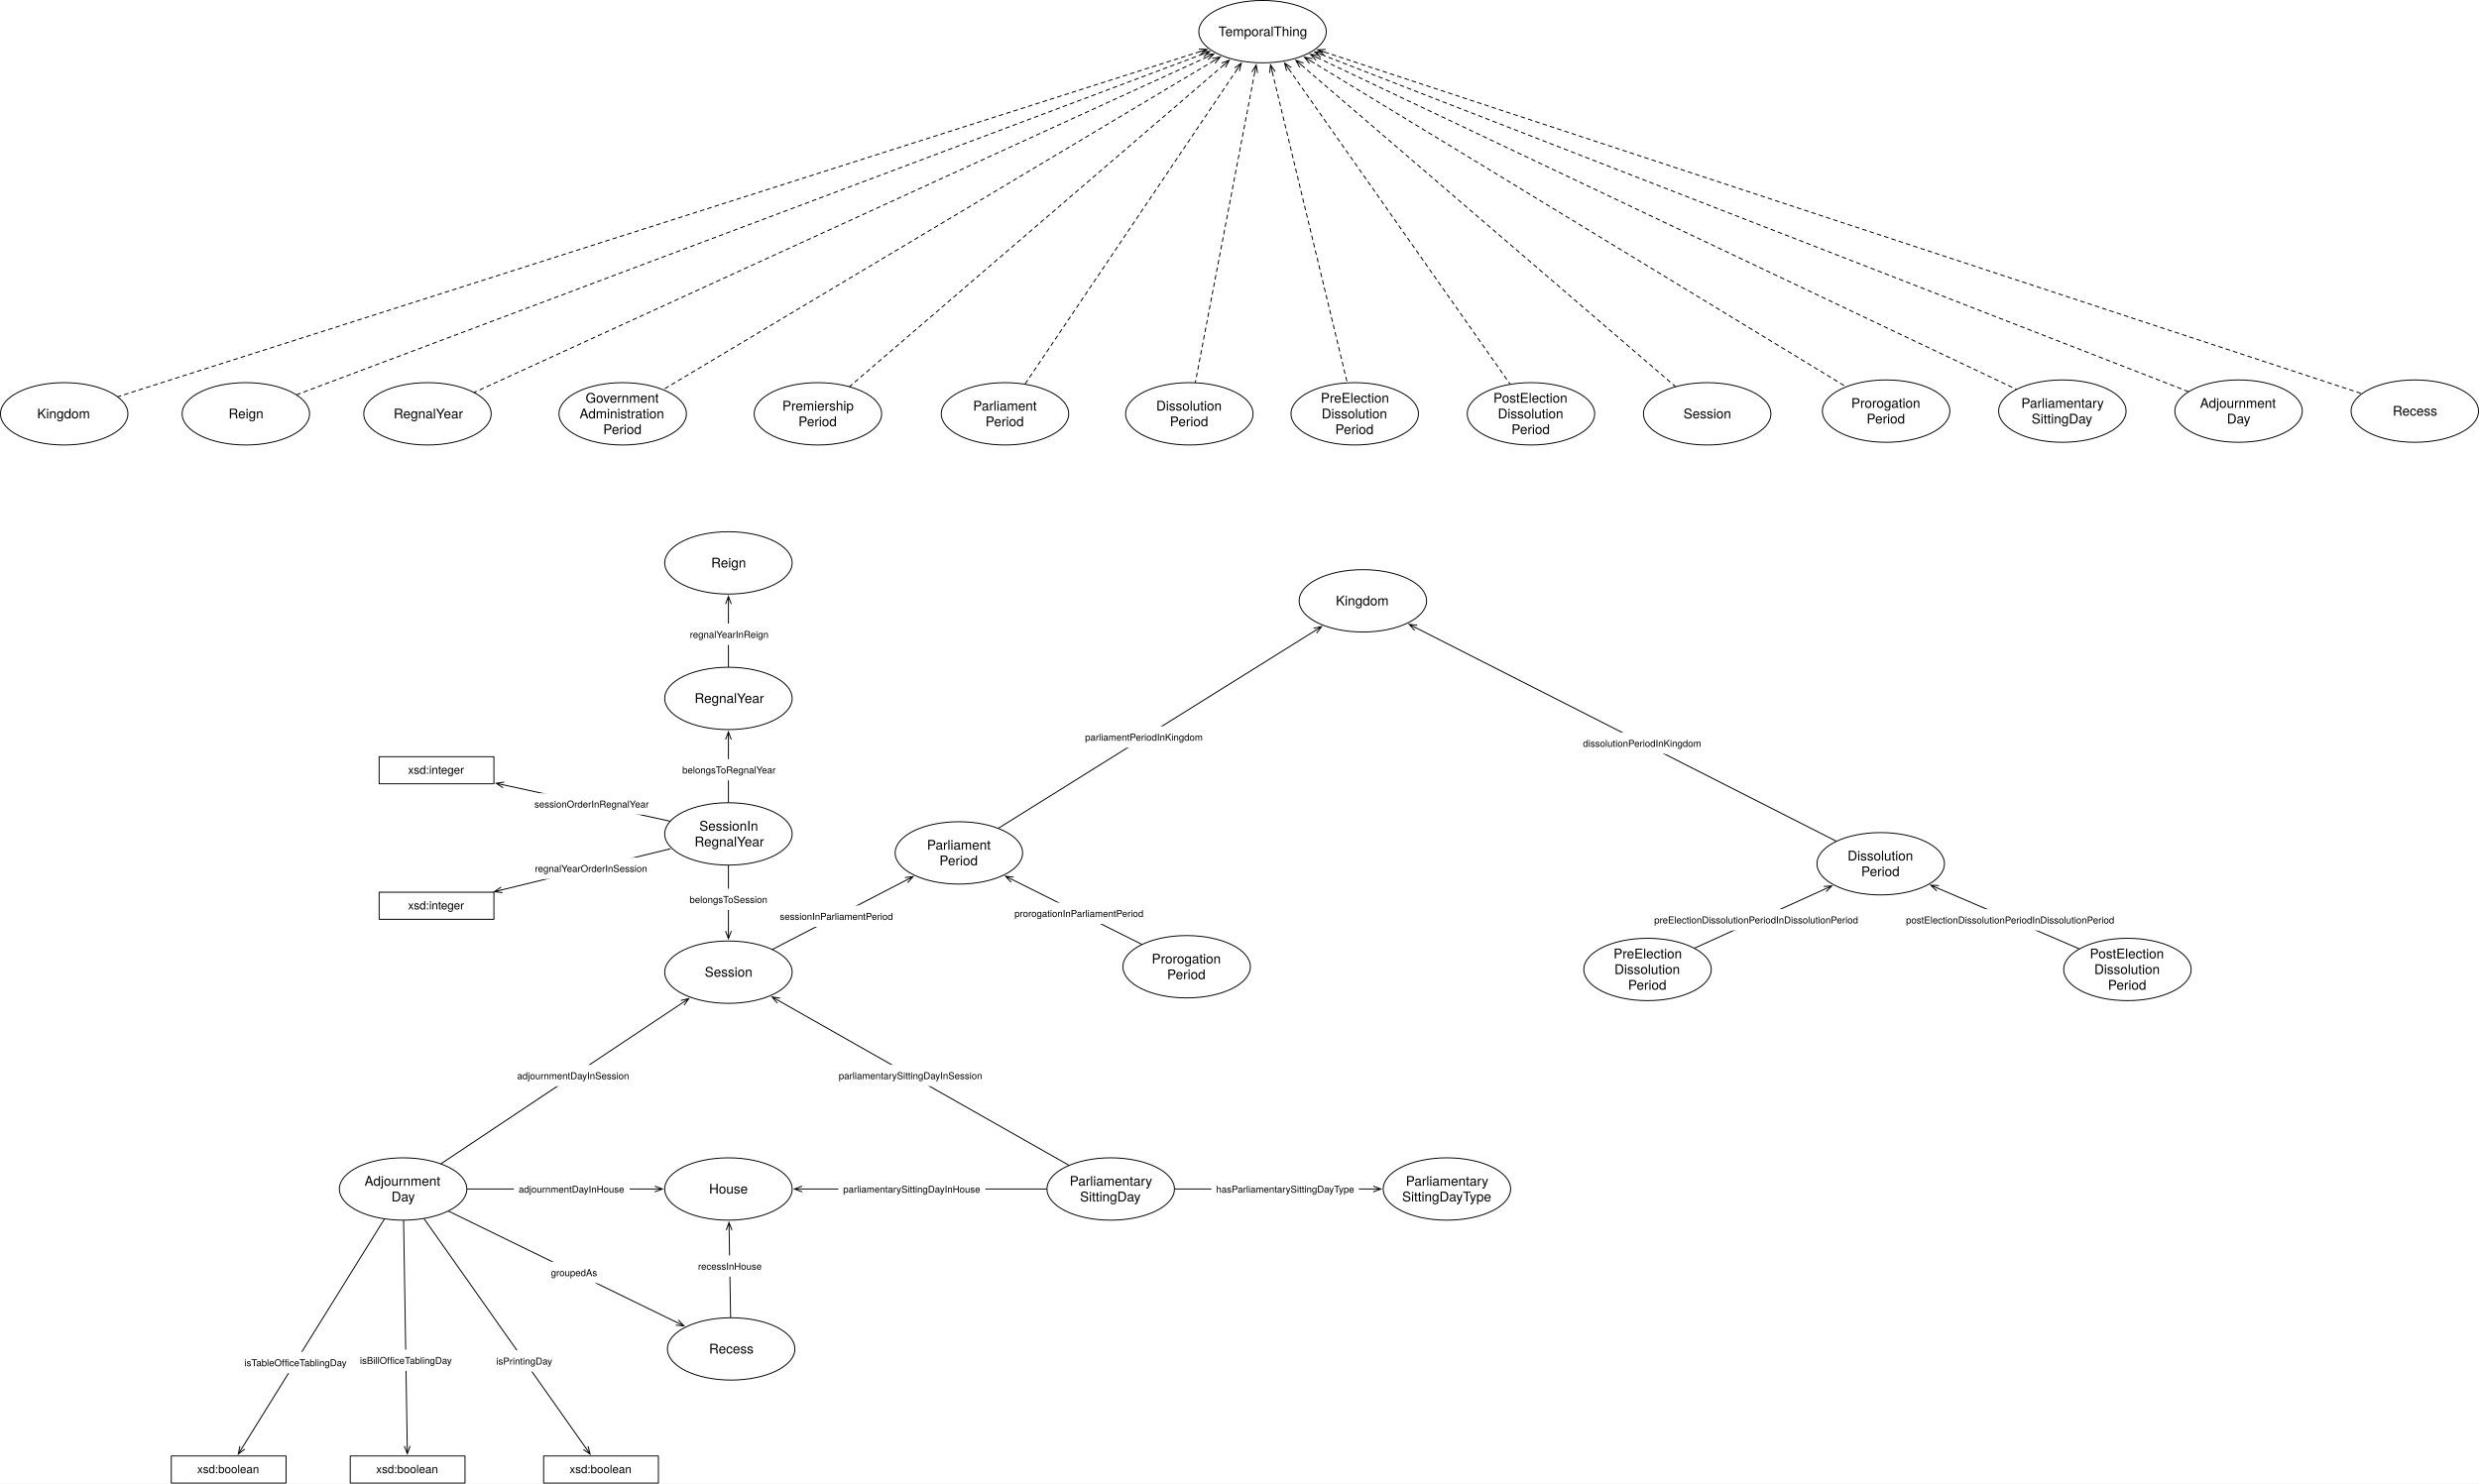
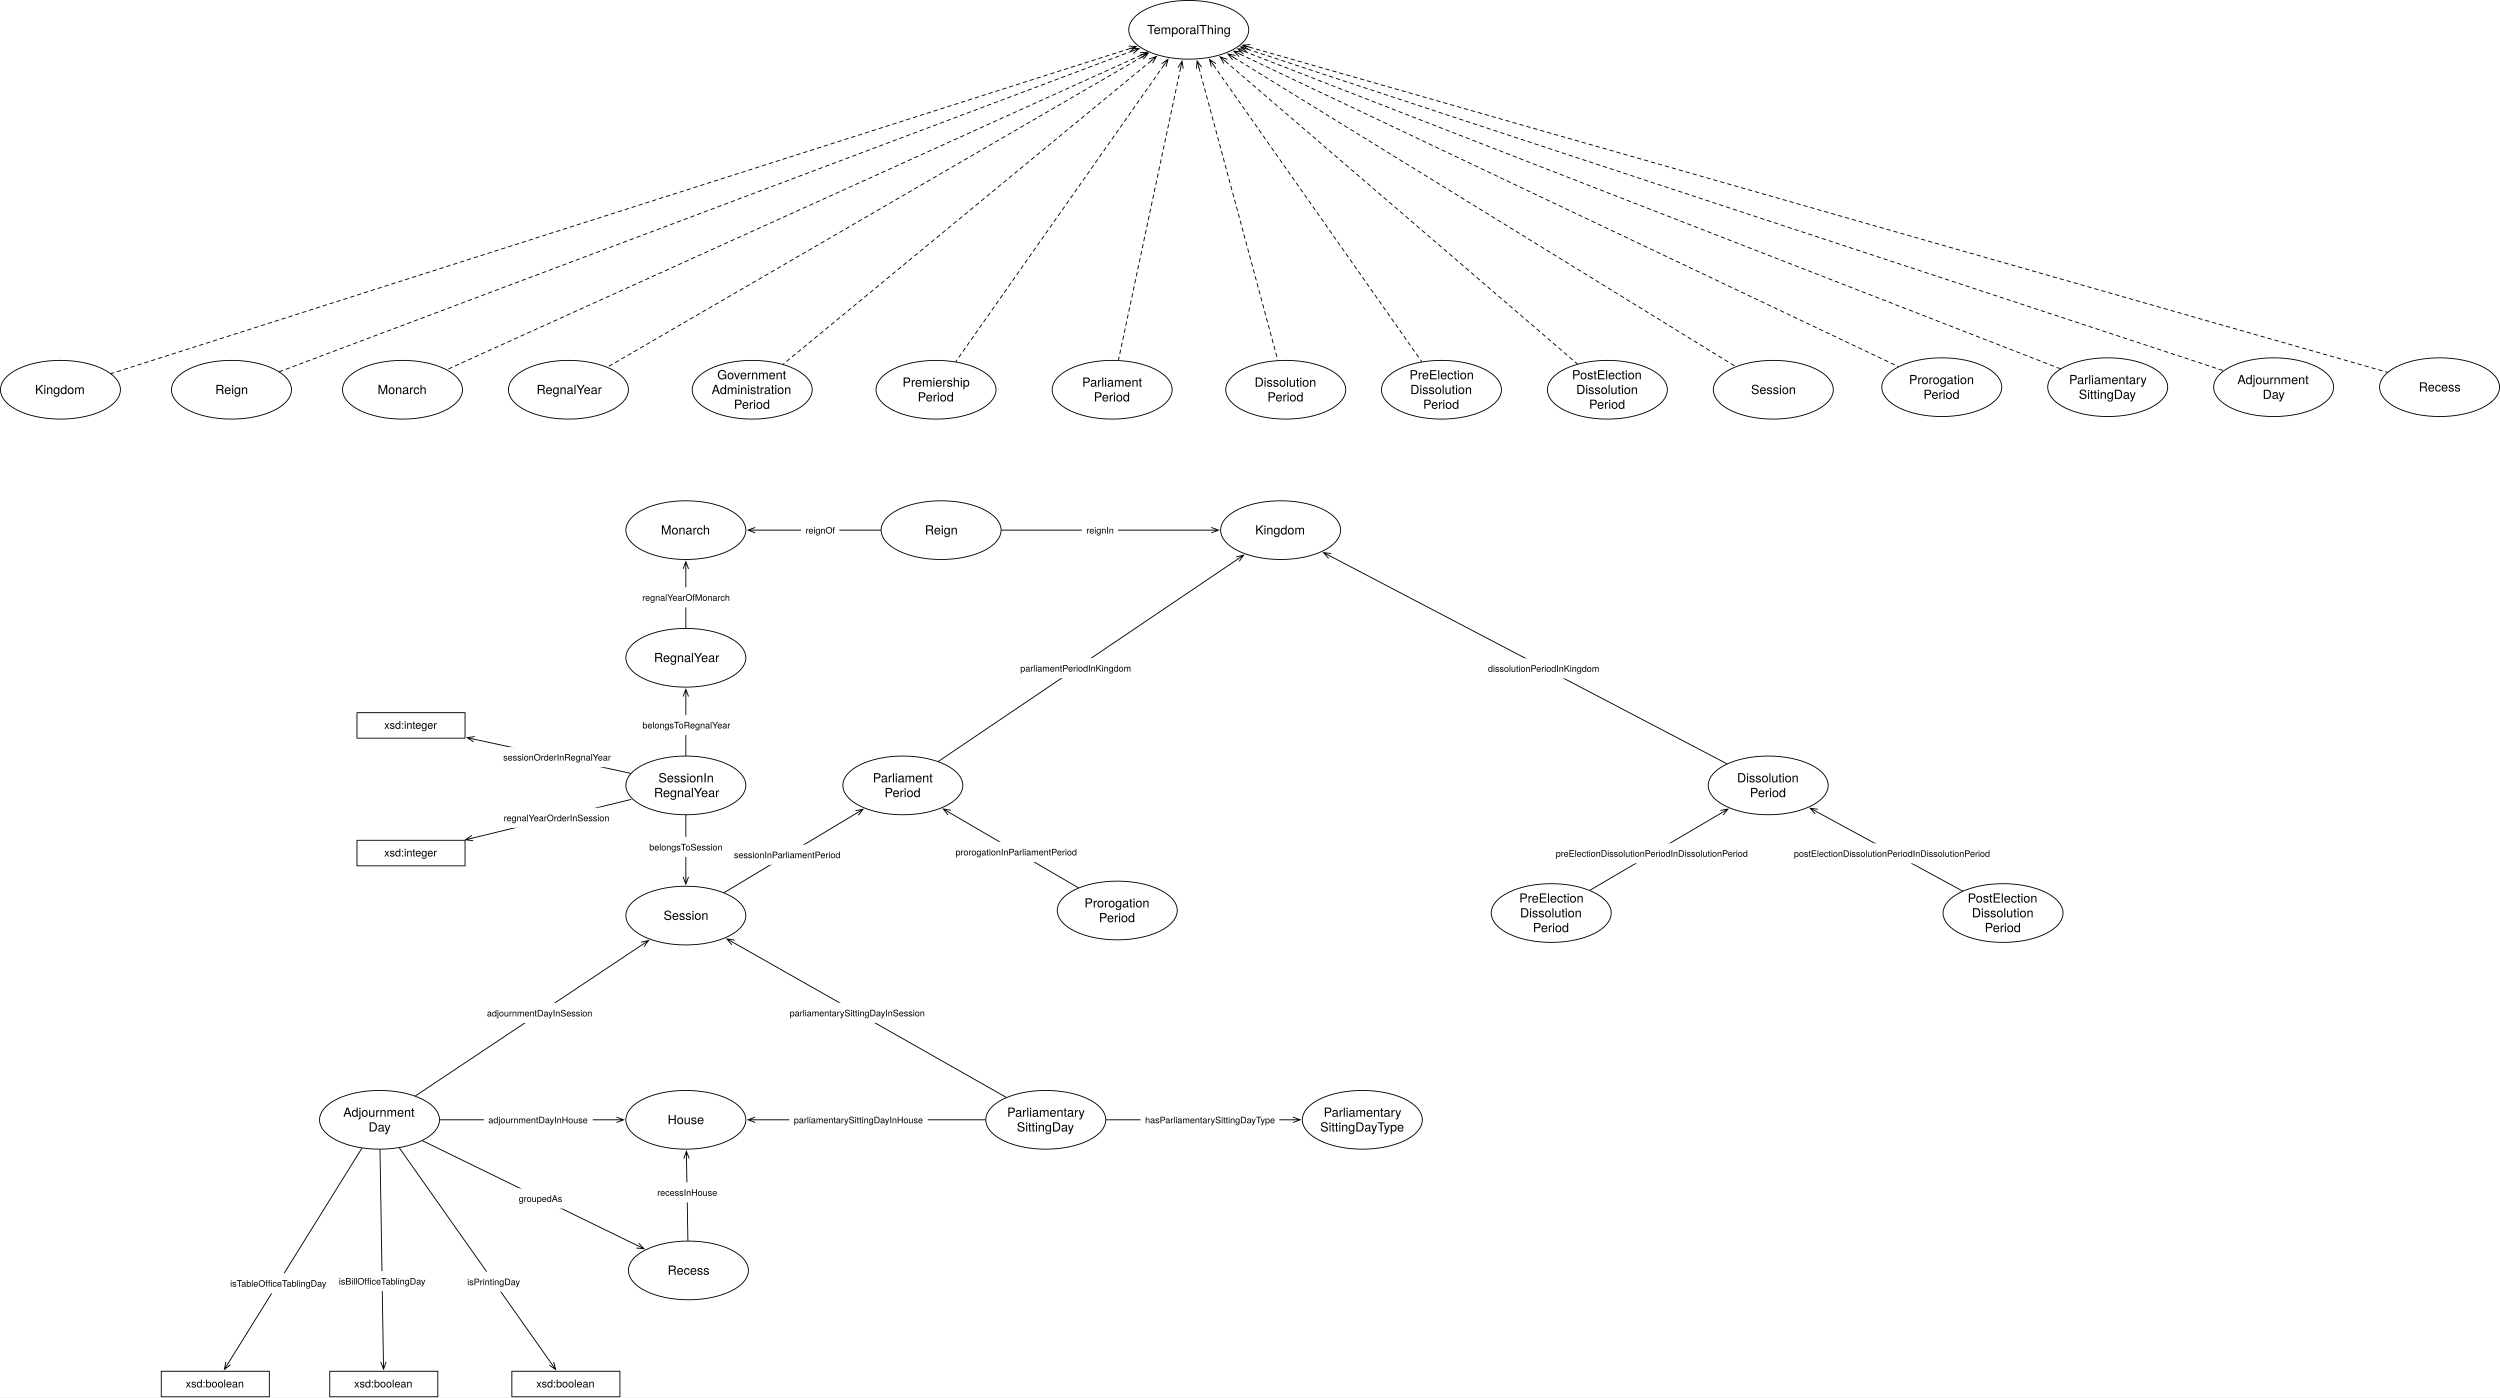
- <svg xmlns="http://www.w3.org/2000/svg" version="1.1" viewBox="390.681 319.815 2591.866 1551.551" width="2591.866" height="1551.551">
+ <svg xmlns="http://www.w3.org/2000/svg" version="1.1" viewBox="390.681 319.815 2776.118 1551.551" width="2776.118" height="1551.551">
  <defs>
    <marker orient="auto" overflow="visible" markerUnits="strokeWidth" id="StickArrow_Marker" stroke-linejoin="miter" stroke-miterlimit="10" viewBox="-9 -4 10 8" markerWidth="10" markerHeight="8" color="black">
      <g>
        <path d="M -8 0 L 0 0 M 0 3 L -8 0 L 0 -3" fill="none" stroke="currentColor" stroke-width="1" />
      </g>
    </marker>
    <marker orient="auto" overflow="visible" markerUnits="strokeWidth" id="StickArrow_Marker_2" stroke-linejoin="miter" stroke-miterlimit="10" viewBox="-1 -4 10 8" markerWidth="10" markerHeight="8" color="black">
      <g>
        <path d="M 8 0 L 0 0 M 0 -3 L 8 0 L 0 3" fill="none" stroke="currentColor" stroke-width="1" />
      </g>
    </marker>
  </defs>
  <g id="Canvas_1" fill="none" stroke="none" stroke-opacity="1" fill-opacity="1" stroke-dasharray="none">
-     <rect fill="white" x="390.681" y="319.815" width="2591.866" height="1551.551" />
+     <rect fill="white" x="390.681" y="319.815" width="2776.118" height="1551.551" />
    <g id="Canvas_1_Layer_1">
      <g id="Graphic_475">
-         <ellipse cx="1041.732" cy="752.598" rx="66.614" ry="32.598" fill="white" />
-         <ellipse cx="1041.732" cy="752.598" rx="66.614" ry="32.598" stroke="black" stroke-linecap="round" stroke-linejoin="round" stroke-width="1" />
-         <text transform="translate(993.4409 728.0104)" fill="black">
+         <ellipse cx="1225.984" cy="752.598" rx="66.614" ry="32.598" fill="white" />
+         <ellipse cx="1225.984" cy="752.598" rx="66.614" ry="32.598" stroke="black" stroke-linecap="round" stroke-linejoin="round" stroke-width="1" />
+         <text transform="translate(1177.693 728.0104)" fill="black">
          <tspan font-family="Helvetica Neue" font-size="14" fill="black" x="9.525" y="13">Government </tspan>
          <tspan font-family="Helvetica Neue" font-size="14" fill="black" x="3.169" y="29.392">Administration</tspan>
          <tspan font-family="Helvetica Neue" font-size="14" fill="black" x="27.942" y="45.784">Period</tspan>
        </text>
      </g>
      <g id="Graphic_571">
-         <ellipse cx="837.638" cy="752.598" rx="66.614" ry="32.598" fill="white" />
-         <ellipse cx="837.638" cy="752.598" rx="66.614" ry="32.598" stroke="black" stroke-linecap="round" stroke-linejoin="round" stroke-width="1" />
-         <text transform="translate(789.3465 744.4024)" fill="black">
+         <ellipse cx="1021.89" cy="752.598" rx="66.614" ry="32.598" fill="white" />
+         <ellipse cx="1021.89" cy="752.598" rx="66.614" ry="32.598" stroke="black" stroke-linecap="round" stroke-linejoin="round" stroke-width="1" />
+         <text transform="translate(973.5984 744.4024)" fill="black">
          <tspan font-family="Helvetica Neue" font-size="14" fill="black" x="12.906" y="13">RegnalYear</tspan>
        </text>
      </g>
      <g id="Graphic_300">
        <ellipse cx="1152.284" cy="1336.535" rx="66.614" ry="32.598" fill="white" />
        <ellipse cx="1152.284" cy="1336.535" rx="66.614" ry="32.598" stroke="black" stroke-linecap="round" stroke-linejoin="round" stroke-width="1" />
        <text transform="translate(1103.992 1328.339)" fill="black">
          <tspan font-family="Helvetica Neue" font-size="14" fill="black" x="23.532" y="13">Session</tspan>
        </text>
      </g>
      <g id="Graphic_302">
        <ellipse cx="1152.284" cy="1563.307" rx="66.614" ry="32.598" fill="white" />
        <ellipse cx="1152.284" cy="1563.307" rx="66.614" ry="32.598" stroke="black" stroke-linecap="round" stroke-linejoin="round" stroke-width="1" />
        <text transform="translate(1103.992 1555.111)" fill="black">
          <tspan font-family="Helvetica Neue" font-size="14" fill="black" x="28.068" y="13">House</tspan>
        </text>
      </g>
      <g id="Graphic_305">
-         <ellipse cx="1634.173" cy="752.598" rx="66.614" ry="32.598" fill="white" />
-         <ellipse cx="1634.173" cy="752.598" rx="66.614" ry="32.598" stroke="black" stroke-linecap="round" stroke-linejoin="round" stroke-width="1" />
-         <text transform="translate(1585.882 736.2064)" fill="black">
+         <ellipse cx="1818.425" cy="752.598" rx="66.614" ry="32.598" fill="white" />
+         <ellipse cx="1818.425" cy="752.598" rx="66.614" ry="32.598" stroke="black" stroke-linecap="round" stroke-linejoin="round" stroke-width="1" />
+         <text transform="translate(1770.134 736.2064)" fill="black">
          <tspan font-family="Helvetica Neue" font-size="14" fill="black" x="13.676" y="13">Dissolution</tspan>
          <tspan font-family="Helvetica Neue" font-size="14" fill="black" x="27.942" y="29.392">Period</tspan>
        </text>
      </g>
      <g id="Graphic_306">
        <ellipse cx="1155.118" cy="1730.551" rx="66.614" ry="32.598" fill="white" />
        <ellipse cx="1155.118" cy="1730.551" rx="66.614" ry="32.598" stroke="black" stroke-linecap="round" stroke-linejoin="round" stroke-width="1" />
        <text transform="translate(1106.827 1722.355)" fill="black">
          <tspan font-family="Helvetica Neue" font-size="14" fill="black" x="25.219" y="13">Recess</tspan>
        </text>
      </g>
      <g id="Graphic_359">
        <ellipse cx="647.716" cy="752.598" rx="66.614" ry="32.598" fill="white" />
        <ellipse cx="647.716" cy="752.598" rx="66.614" ry="32.598" stroke="black" stroke-linecap="round" stroke-linejoin="round" stroke-width="1" />
        <text transform="translate(599.4252 744.4024)" fill="black">
          <tspan font-family="Helvetica Neue" font-size="14" fill="black" x="30.273" y="13">Reign</tspan>
        </text>
      </g>
      <g id="Graphic_366">
        <ellipse cx="1631.339" cy="1330.866" rx="66.614" ry="32.598" fill="white" />
        <ellipse cx="1631.339" cy="1330.866" rx="66.614" ry="32.598" stroke="black" stroke-linecap="round" stroke-linejoin="round" stroke-width="1" />
        <text transform="translate(1583.047 1314.474)" fill="black">
          <tspan font-family="Helvetica Neue" font-size="14" fill="black" x="11.863" y="13">Prorogation </tspan>
          <tspan font-family="Helvetica Neue" font-size="14" fill="black" x="27.942" y="29.392">Period</tspan>
        </text>
      </g>
      <g id="Graphic_379">
-         <ellipse cx="1245.827" cy="752.598" rx="66.614" ry="32.598" fill="white" />
-         <ellipse cx="1245.827" cy="752.598" rx="66.614" ry="32.598" stroke="black" stroke-linecap="round" stroke-linejoin="round" stroke-width="1" />
-         <text transform="translate(1197.535 736.2064)" fill="black">
+         <ellipse cx="1430.079" cy="752.598" rx="66.614" ry="32.598" fill="white" />
+         <ellipse cx="1430.079" cy="752.598" rx="66.614" ry="32.598" stroke="black" stroke-linecap="round" stroke-linejoin="round" stroke-width="1" />
+         <text transform="translate(1381.787 736.2064)" fill="black">
          <tspan font-family="Helvetica Neue" font-size="14" fill="black" x="11.079" y="13">Premiership</tspan>
          <tspan font-family="Helvetica Neue" font-size="14" fill="black" x="27.942" y="29.392">Period</tspan>
        </text>
      </g>
      <g id="Graphic_401">
        <ellipse cx="1710.709" cy="352.913" rx="66.614" ry="32.598" fill="white" />
        <ellipse cx="1710.709" cy="352.913" rx="66.614" ry="32.598" stroke="black" stroke-linecap="round" stroke-linejoin="round" stroke-width="1" />
        <text transform="translate(1662.417 344.7174)" fill="black">
          <tspan font-family="Helvetica Neue" font-size="14" fill="black" x="2.133" y="13">TemporalThing</tspan>
        </text>
      </g>
      <g id="Graphic_414">
-         <ellipse cx="1393.228" cy="1211.811" rx="66.614" ry="32.598" fill="white" />
-         <ellipse cx="1393.228" cy="1211.811" rx="66.614" ry="32.598" stroke="black" stroke-linecap="round" stroke-linejoin="round" stroke-width="1" />
-         <text transform="translate(1344.937 1195.419)" fill="black">
+         <ellipse cx="1393.228" cy="1191.968" rx="66.614" ry="32.598" fill="white" />
+         <ellipse cx="1393.228" cy="1191.968" rx="66.614" ry="32.598" stroke="black" stroke-linecap="round" stroke-linejoin="round" stroke-width="1" />
+         <text transform="translate(1344.937 1175.576)" fill="black">
          <tspan font-family="Helvetica Neue" font-size="14" fill="black" x="14.971" y="13">Parliament</tspan>
          <tspan font-family="Helvetica Neue" font-size="14" fill="black" x="27.942" y="29.392">Period</tspan>
        </text>
      </g>
      <g id="Line_415">
-         <line x1="1684.034" y1="392.504" x2="1462.56" y2="721.218" marker-start="url(#StickArrow_Marker)" stroke="black" stroke-linecap="round" stroke-linejoin="round" stroke-dasharray="4.0,4.0" stroke-width="1" />
+         <line x1="1701.646" y1="395.51" x2="1632.672" y2="719.685" marker-start="url(#StickArrow_Marker)" stroke="black" stroke-linecap="round" stroke-linejoin="round" stroke-dasharray="4.0,4.0" stroke-width="1" />
      </g>
      <g id="Line_419">
-         <line x1="1702.537" y1="395.585" x2="1640.482" y2="719.65" marker-start="url(#StickArrow_Marker)" stroke="black" stroke-linecap="round" stroke-linejoin="round" stroke-dasharray="4.0,4.0" stroke-width="1" />
+         <line x1="1722.125" y1="395.275" x2="1809.585" y2="719.795" marker-start="url(#StickArrow_Marker)" stroke="black" stroke-linecap="round" stroke-linejoin="round" stroke-dasharray="4.0,4.0" stroke-width="1" />
      </g>
      <g id="Line_420">
-         <line x1="1751.555" y1="388.031" x2="2142.251" y2="723.935" marker-start="url(#StickArrow_Marker)" stroke="black" stroke-linecap="round" stroke-linejoin="round" stroke-dasharray="4.0,4.0" stroke-width="1" />
+         <line x1="1761.016" y1="383.888" x2="2317.966" y2="726.814" marker-start="url(#StickArrow_Marker)" stroke="black" stroke-linecap="round" stroke-linejoin="round" stroke-dasharray="4.0,4.0" stroke-width="1" />
      </g>
      <g id="Line_421">
-         <line x1="1761.334" y1="383.729" x2="2320.508" y2="724.096" marker-start="url(#StickArrow_Marker)" stroke="black" stroke-linecap="round" stroke-linejoin="round" stroke-dasharray="4.0,4.0" stroke-width="1" />
+         <line x1="1767.925" y1="380.067" x2="2498.657" y2="726.855" marker-start="url(#StickArrow_Marker)" stroke="black" stroke-linecap="round" stroke-linejoin="round" stroke-dasharray="4.0,4.0" stroke-width="1" />
      </g>
      <g id="Line_422">
-         <line x1="1584.297" y1="1307.345" x2="1449.124" y2="1239.759" marker-end="url(#StickArrow_Marker_2)" stroke="black" stroke-linecap="round" stroke-linejoin="round" stroke-width="1" />
+         <line x1="1588.091" y1="1305.639" x2="1445.027" y2="1222.185" marker-end="url(#StickArrow_Marker_2)" stroke="black" stroke-linecap="round" stroke-linejoin="round" stroke-width="1" />
      </g>
      <g id="Graphic_423">
-         <rect x="1446.331" y="1263.8" width="146.31" height="22.28" fill="white" />
-         <text transform="translate(1451.331 1268.8)" fill="black">
+         <rect x="1446.71" y="1254.7" width="146.31" height="22.28" fill="white" />
+         <text transform="translate(1451.71 1259.7)" fill="black">
          <tspan font-family="Helvetica Neue" font-size="10" fill="black" x="6536993e-19" y="10">prorogationInParliamentPeriod</tspan>
        </text>
      </g>
      <g id="Line_424">
-         <line x1="1198.49" y1="1312.617" x2="1338.23" y2="1240.281" marker-end="url(#StickArrow_Marker_2)" stroke="black" stroke-linecap="round" stroke-linejoin="round" stroke-width="1" />
+         <line x1="1194.818" y1="1311.015" x2="1342.204" y2="1222.583" marker-end="url(#StickArrow_Marker_2)" stroke="black" stroke-linecap="round" stroke-linejoin="round" stroke-width="1" />
      </g>
      <g id="Graphic_425">
-         <rect x="1200.974" y="1266.878" width="128.71" height="22.28" fill="white" />
-         <text transform="translate(1205.974 1271.878)" fill="black">
+         <rect x="1200.606" y="1257.789" width="128.71" height="22.28" fill="white" />
+         <text transform="translate(1205.606 1262.789)" fill="black">
          <tspan font-family="Helvetica Neue" font-size="10" fill="black" x="0" y="10">sessionInParliamentPeriod</tspan>
        </text>
      </g>
      <g id="Line_438">
-         <line x1="1767.925" y1="380.067" x2="2498.657" y2="726.855" marker-start="url(#StickArrow_Marker)" stroke="black" stroke-linecap="round" stroke-linejoin="round" stroke-dasharray="4.0,4.0" stroke-width="1" />
+         <line x1="1772.558" y1="376.966" x2="2678.559" y2="729.299" marker-start="url(#StickArrow_Marker)" stroke="black" stroke-linecap="round" stroke-linejoin="round" stroke-dasharray="4.0,4.0" stroke-width="1" />
      </g>
      <g id="Graphic_439">
-         <ellipse cx="2175.59" cy="752.598" rx="66.614" ry="32.598" fill="white" />
-         <ellipse cx="2175.59" cy="752.598" rx="66.614" ry="32.598" stroke="black" stroke-linecap="round" stroke-linejoin="round" stroke-width="1" />
-         <text transform="translate(2127.299 744.4024)" fill="black">
+         <ellipse cx="2359.843" cy="752.598" rx="66.614" ry="32.598" fill="white" />
+         <ellipse cx="2359.843" cy="752.598" rx="66.614" ry="32.598" stroke="black" stroke-linecap="round" stroke-linejoin="round" stroke-width="1" />
+         <text transform="translate(2311.551 744.4024)" fill="black">
          <tspan font-family="Helvetica Neue" font-size="14" fill="black" x="23.532" y="13">Session</tspan>
        </text>
      </g>
      <g id="Graphic_440">
-         <ellipse cx="1441.417" cy="752.598" rx="66.614" ry="32.598" fill="white" />
-         <ellipse cx="1441.417" cy="752.598" rx="66.614" ry="32.598" stroke="black" stroke-linecap="round" stroke-linejoin="round" stroke-width="1" />
-         <text transform="translate(1393.126 736.2064)" fill="black">
+         <ellipse cx="1625.669" cy="752.598" rx="66.614" ry="32.598" fill="white" />
+         <ellipse cx="1625.669" cy="752.598" rx="66.614" ry="32.598" stroke="black" stroke-linecap="round" stroke-linejoin="round" stroke-width="1" />
+         <text transform="translate(1577.378 736.2064)" fill="black">
          <tspan font-family="Helvetica Neue" font-size="14" fill="black" x="14.971" y="13">Parliament</tspan>
          <tspan font-family="Helvetica Neue" font-size="14" fill="black" x="27.942" y="29.392">Period</tspan>
        </text>
      </g>
      <g id="Graphic_441">
-         <ellipse cx="2362.677" cy="749.764" rx="66.614" ry="32.598" fill="white" />
-         <ellipse cx="2362.677" cy="749.764" rx="66.614" ry="32.598" stroke="black" stroke-linecap="round" stroke-linejoin="round" stroke-width="1" />
-         <text transform="translate(2314.386 733.3718)" fill="black">
-           <tspan font-family="Helvetica Neue" font-size="14" fill="black" x="11.863" y="13">Prorogation</tspan>
-           <tspan font-family="Helvetica Neue" font-size="14" fill="black" x="27.942" y="29.392">Period</tspan>
-         </text>
-       </g>
-       <g id="Graphic_442">
        <ellipse cx="2546.929" cy="749.764" rx="66.614" ry="32.598" fill="white" />
        <ellipse cx="2546.929" cy="749.764" rx="66.614" ry="32.598" stroke="black" stroke-linecap="round" stroke-linejoin="round" stroke-width="1" />
        <text transform="translate(2498.638 733.3718)" fill="black">
+           <tspan font-family="Helvetica Neue" font-size="14" fill="black" x="11.863" y="13">Prorogation</tspan>
+           <tspan font-family="Helvetica Neue" font-size="14" fill="black" x="27.942" y="29.392">Period</tspan>
+         </text>
+       </g>
+       <g id="Graphic_442">
+         <ellipse cx="2731.181" cy="749.764" rx="66.614" ry="32.598" fill="white" />
+         <ellipse cx="2731.181" cy="749.764" rx="66.614" ry="32.598" stroke="black" stroke-linecap="round" stroke-linejoin="round" stroke-width="1" />
+         <text transform="translate(2682.89 733.3718)" fill="black">
          <tspan font-family="Helvetica Neue" font-size="14" fill="black" x="5.381" y="13">Parliamentary</tspan>
          <tspan font-family="Helvetica Neue" font-size="14" fill="black" x="16.14" y="29.392">SittingDay</tspan>
        </text>
      </g>
      <g id="Graphic_443">
-         <ellipse cx="2915.433" cy="749.764" rx="66.614" ry="32.598" fill="white" />
-         <ellipse cx="2915.433" cy="749.764" rx="66.614" ry="32.598" stroke="black" stroke-linecap="round" stroke-linejoin="round" stroke-width="1" />
-         <text transform="translate(2867.142 741.5678)" fill="black">
+         <ellipse cx="3099.685" cy="749.764" rx="66.614" ry="32.598" fill="white" />
+         <ellipse cx="3099.685" cy="749.764" rx="66.614" ry="32.598" stroke="black" stroke-linecap="round" stroke-linejoin="round" stroke-width="1" />
+         <text transform="translate(3051.394 741.5678)" fill="black">
          <tspan font-family="Helvetica Neue" font-size="14" fill="black" x="25.219" y="13">Recess</tspan>
        </text>
      </g>
      <g id="Line_444">
-         <line x1="1775.857" y1="374.374" x2="2859.687" y2="731.4" marker-start="url(#StickArrow_Marker)" stroke="black" stroke-linecap="round" stroke-linejoin="round" stroke-dasharray="4.0,4.0" stroke-width="1" />
+         <line x1="1778.249" y1="372.211" x2="3041.663" y2="733.186" marker-start="url(#StickArrow_Marker)" stroke="black" stroke-linecap="round" stroke-linejoin="round" stroke-dasharray="4.0,4.0" stroke-width="1" />
      </g>
      <g id="Line_454">
        <line x1="1648.146" y1="376.437" x2="701.013" y2="732.559" marker-start="url(#StickArrow_Marker)" stroke="black" stroke-linecap="round" stroke-linejoin="round" stroke-dasharray="4.0,4.0" stroke-width="1" />
      </g>
      <g id="Line_485">
-         <line x1="1669.862" y1="388.031" x2="1279.166" y2="723.935" marker-start="url(#StickArrow_Marker)" stroke="black" stroke-linecap="round" stroke-linejoin="round" stroke-dasharray="4.0,4.0" stroke-width="1" />
+         <line x1="1683.082" y1="392.261" x2="1452.017" y2="721.353" marker-start="url(#StickArrow_Marker)" stroke="black" stroke-linecap="round" stroke-linejoin="round" stroke-dasharray="4.0,4.0" stroke-width="1" />
      </g>
      <g id="Line_486">
-         <line x1="1659.568" y1="383.468" x2="1084.375" y2="727.121" marker-start="url(#StickArrow_Marker)" stroke="black" stroke-linecap="round" stroke-linejoin="round" stroke-dasharray="4.0,4.0" stroke-width="1" />
+         <line x1="1668.679" y1="387.57" x2="1260.376" y2="724.24" marker-start="url(#StickArrow_Marker)" stroke="black" stroke-linecap="round" stroke-linejoin="round" stroke-dasharray="4.0,4.0" stroke-width="1" />
      </g>
      <g id="Graphic_487">
-         <ellipse cx="1807.087" cy="752.598" rx="66.614" ry="32.598" fill="white" />
-         <ellipse cx="1807.087" cy="752.598" rx="66.614" ry="32.598" stroke="black" stroke-linecap="round" stroke-linejoin="round" stroke-width="1" />
-         <text transform="translate(1758.795 728.0104)" fill="black">
+         <ellipse cx="1991.339" cy="752.598" rx="66.614" ry="32.598" fill="white" />
+         <ellipse cx="1991.339" cy="752.598" rx="66.614" ry="32.598" stroke="black" stroke-linecap="round" stroke-linejoin="round" stroke-width="1" />
+         <text transform="translate(1943.047 728.0104)" fill="black">
          <tspan font-family="Helvetica Neue" font-size="14" fill="black" x="12.773" y="13">PreElection</tspan>
          <tspan font-family="Helvetica Neue" font-size="14" fill="black" x="13.676" y="29.392">Dissolution</tspan>
          <tspan font-family="Helvetica Neue" font-size="14" fill="black" x="27.942" y="45.784">Period</tspan>
        </text>
      </g>
      <g id="Graphic_489">
-         <ellipse cx="1991.339" cy="752.598" rx="66.614" ry="32.598" fill="white" />
-         <ellipse cx="1991.339" cy="752.598" rx="66.614" ry="32.598" stroke="black" stroke-linecap="round" stroke-linejoin="round" stroke-width="1" />
-         <text transform="translate(1943.047 728.0104)" fill="black">
+         <ellipse cx="2175.59" cy="752.598" rx="66.614" ry="32.598" fill="white" />
+         <ellipse cx="2175.59" cy="752.598" rx="66.614" ry="32.598" stroke="black" stroke-linecap="round" stroke-linejoin="round" stroke-width="1" />
+         <text transform="translate(2127.299 728.0104)" fill="black">
          <tspan font-family="Helvetica Neue" font-size="14" fill="black" x="9.014" y="13">PostElection</tspan>
          <tspan font-family="Helvetica Neue" font-size="14" fill="black" x="13.676" y="29.392">Dissolution</tspan>
          <tspan font-family="Helvetica Neue" font-size="14" fill="black" x="27.942" y="45.784">Period</tspan>
        </text>
      </g>
      <g id="Line_490">
-         <line x1="1720.953" y1="395.399" x2="1799.163" y2="719.737" marker-start="url(#StickArrow_Marker)" stroke="black" stroke-linecap="round" stroke-linejoin="round" stroke-dasharray="4.0,4.0" stroke-width="1" />
+         <line x1="1738.336" y1="392.261" x2="1969.4" y2="721.353" marker-start="url(#StickArrow_Marker)" stroke="black" stroke-linecap="round" stroke-linejoin="round" stroke-dasharray="4.0,4.0" stroke-width="1" />
      </g>
      <g id="Line_491">
-         <line x1="1738.336" y1="392.261" x2="1969.4" y2="721.353" marker-start="url(#StickArrow_Marker)" stroke="black" stroke-linecap="round" stroke-linejoin="round" stroke-dasharray="4.0,4.0" stroke-width="1" />
+         <line x1="1751.555" y1="388.031" x2="2142.251" y2="723.935" marker-start="url(#StickArrow_Marker)" stroke="black" stroke-linecap="round" stroke-linejoin="round" stroke-dasharray="4.0,4.0" stroke-width="1" />
      </g>
      <g id="Graphic_493">
        <ellipse cx="2113.228" cy="1333.701" rx="66.614" ry="32.598" fill="white" />
        <ellipse cx="2113.228" cy="1333.701" rx="66.614" ry="32.598" stroke="black" stroke-linecap="round" stroke-linejoin="round" stroke-width="1" />
        <text transform="translate(2064.937 1309.113)" fill="black">
          <tspan font-family="Helvetica Neue" font-size="14" fill="black" x="12.773" y="13">PreElection</tspan>
          <tspan font-family="Helvetica Neue" font-size="14" fill="black" x="13.676" y="29.392">Dissolution</tspan>
          <tspan font-family="Helvetica Neue" font-size="14" fill="black" x="27.942" y="45.784">Period</tspan>
        </text>
      </g>
      <g id="Graphic_497">
        <ellipse cx="2614.961" cy="1333.701" rx="66.614" ry="32.598" fill="white" />
        <ellipse cx="2614.961" cy="1333.701" rx="66.614" ry="32.598" stroke="black" stroke-linecap="round" stroke-linejoin="round" stroke-width="1" />
        <text transform="translate(2566.669 1309.113)" fill="black">
          <tspan font-family="Helvetica Neue" font-size="14" fill="black" x="9.014" y="13">PostElection</tspan>
          <tspan font-family="Helvetica Neue" font-size="14" fill="black" x="13.676" y="29.392">Dissolution</tspan>
          <tspan font-family="Helvetica Neue" font-size="14" fill="black" x="27.942" y="45.784">Period</tspan>
        </text>
      </g>
      <g id="Graphic_502">
-         <ellipse cx="2357.008" cy="1223.15" rx="66.614" ry="32.598" fill="white" />
-         <ellipse cx="2357.008" cy="1223.15" rx="66.614" ry="32.598" stroke="black" stroke-linecap="round" stroke-linejoin="round" stroke-width="1" />
-         <text transform="translate(2308.716 1206.758)" fill="black">
+         <ellipse cx="2354.173" cy="1191.968" rx="66.614" ry="32.598" fill="white" />
+         <ellipse cx="2354.173" cy="1191.968" rx="66.614" ry="32.598" stroke="black" stroke-linecap="round" stroke-linejoin="round" stroke-width="1" />
+         <text transform="translate(2305.882 1175.576)" fill="black">
          <tspan font-family="Helvetica Neue" font-size="14" fill="black" x="13.676" y="13">Dissolution</tspan>
          <tspan font-family="Helvetica Neue" font-size="14" fill="black" x="27.942" y="29.392">Period</tspan>
        </text>
      </g>
      <g id="Line_503">
-         <line x1="2564.386" y1="1312.026" x2="2416.682" y2="1248.724" marker-end="url(#StickArrow_Marker_2)" stroke="black" stroke-linecap="round" stroke-linejoin="round" stroke-width="1" />
+         <line x1="2569.946" y1="1309.236" x2="2407.886" y2="1221.16" marker-end="url(#StickArrow_Marker_2)" stroke="black" stroke-linecap="round" stroke-linejoin="round" stroke-width="1" />
      </g>
      <g id="Graphic_504">
-         <rect x="2378.45" y="1270.646" width="230.75" height="22.28" fill="white" />
-         <text transform="translate(2383.45 1275.646)" fill="black">
+         <rect x="2377.731" y="1256.335" width="230.75" height="22.28" fill="white" />
+         <text transform="translate(2382.731 1261.335)" fill="black">
          <tspan font-family="Helvetica Neue" font-size="10" fill="black" x="0" y="10">postElectionDissolutionPeriodInDissolutionPeriod</tspan>
        </text>
      </g>
      <g id="Line_505">
-         <line x1="2162.544" y1="1311.336" x2="2298.675" y2="1249.603" marker-end="url(#StickArrow_Marker_2)" stroke="black" stroke-linecap="round" stroke-linejoin="round" stroke-width="1" />
+         <line x1="2156.265" y1="1308.385" x2="2302.604" y2="1222.303" marker-end="url(#StickArrow_Marker_2)" stroke="black" stroke-linecap="round" stroke-linejoin="round" stroke-width="1" />
      </g>
      <g id="Graphic_506">
-         <rect x="2115.17" y="1270.577" width="225.38" height="22.28" fill="white" />
-         <text transform="translate(2120.17 1275.577)" fill="black">
+         <rect x="2113.266" y="1256.25" width="225.38" height="22.28" fill="white" />
+         <text transform="translate(2118.266 1261.25)" fill="black">
          <tspan font-family="Helvetica Neue" font-size="10" fill="black" x="4973799e-19" y="10">preElectionDissolutionPeriodInDissolutionPeriod</tspan>
        </text>
      </g>
      <g id="Graphic_548">
        <ellipse cx="812.126" cy="1563.307" rx="66.614" ry="32.598" fill="white" />
        <ellipse cx="812.126" cy="1563.307" rx="66.614" ry="32.598" stroke="black" stroke-linecap="round" stroke-linejoin="round" stroke-width="1" />
        <text transform="translate(763.8346 1546.915)" fill="black">
          <tspan font-family="Helvetica Neue" font-size="14" fill="black" x="7.964" y="13">Adjournment</tspan>
          <tspan font-family="Helvetica Neue" font-size="14" fill="black" x="36.104" y="29.392">Day</tspan>
        </text>
      </g>
      <g id="Graphic_555">
-         <ellipse cx="2731.181" cy="749.764" rx="66.614" ry="32.598" fill="white" />
-         <ellipse cx="2731.181" cy="749.764" rx="66.614" ry="32.598" stroke="black" stroke-linecap="round" stroke-linejoin="round" stroke-width="1" />
-         <text transform="translate(2682.89 733.3718)" fill="black">
+         <ellipse cx="2915.433" cy="749.764" rx="66.614" ry="32.598" fill="white" />
+         <ellipse cx="2915.433" cy="749.764" rx="66.614" ry="32.598" stroke="black" stroke-linecap="round" stroke-linejoin="round" stroke-width="1" />
+         <text transform="translate(2867.142 733.3718)" fill="black">
          <tspan font-family="Helvetica Neue" font-size="14" fill="black" x="7.964" y="13">Adjournment</tspan>
          <tspan font-family="Helvetica Neue" font-size="14" fill="black" x="36.104" y="29.392">Day</tspan>
        </text>
      </g>
      <g id="Line_557">
-         <line x1="1772.558" y1="376.966" x2="2678.559" y2="729.299" marker-start="url(#StickArrow_Marker)" stroke="black" stroke-linecap="round" stroke-linejoin="round" stroke-dasharray="4.0,4.0" stroke-width="1" />
+         <line x1="1775.857" y1="374.374" x2="2859.687" y2="731.4" marker-start="url(#StickArrow_Marker)" stroke="black" stroke-linecap="round" stroke-linejoin="round" stroke-dasharray="4.0,4.0" stroke-width="1" />
      </g>
      <g id="Graphic_570">
-         <ellipse cx="1815.591" cy="948.189" rx="66.614" ry="32.598" fill="white" />
-         <ellipse cx="1815.591" cy="948.189" rx="66.614" ry="32.598" stroke="black" stroke-linecap="round" stroke-linejoin="round" stroke-width="1" />
-         <text transform="translate(1767.299 939.993)" fill="black">
+         <ellipse cx="1812.756" cy="908.504" rx="66.614" ry="32.598" fill="white" />
+         <ellipse cx="1812.756" cy="908.504" rx="66.614" ry="32.598" stroke="black" stroke-linecap="round" stroke-linejoin="round" stroke-width="1" />
+         <text transform="translate(1764.465 900.3079)" fill="black">
          <tspan font-family="Helvetica Neue" font-size="14" fill="black" x="20.018" y="13">Kingdom</tspan>
        </text>
      </g>
      <g id="Line_572">
-         <line x1="1652.606" y1="379.512" x2="886.739" y2="730.12" marker-start="url(#StickArrow_Marker)" stroke="black" stroke-linecap="round" stroke-linejoin="round" stroke-dasharray="4.0,4.0" stroke-width="1" />
+         <line x1="1658.765" y1="383.054" x2="1065.271" y2="727.427" marker-start="url(#StickArrow_Marker)" stroke="black" stroke-linecap="round" stroke-linejoin="round" stroke-dasharray="4.0,4.0" stroke-width="1" />
      </g>
      <g id="Line_574">
-         <line x1="1434.758" y1="1185.89" x2="1765.663" y2="979.352" marker-end="url(#StickArrow_Marker_2)" stroke="black" stroke-linecap="round" stroke-linejoin="round" stroke-width="1" />
+         <line x1="1432.722" y1="1165.283" x2="1765.059" y2="940.732" marker-end="url(#StickArrow_Marker_2)" stroke="black" stroke-linecap="round" stroke-linejoin="round" stroke-width="1" />
      </g>
      <g id="Graphic_573">
-         <rect x="1520.113" y="1079.45" width="134.66" height="22.28" fill="white" />
-         <text transform="translate(1525.113 1084.45)" fill="black">
+         <rect x="1518.633" y="1050.602" width="134.66" height="22.28" fill="white" />
+         <text transform="translate(1523.633 1055.602)" fill="black">
          <tspan font-family="Helvetica Neue" font-size="10" fill="black" x="0" y="10">parliamentPeriodInKingdom</tspan>
        </text>
      </g>
      <g id="Line_576">
-         <line x1="2310.34" y1="1199.449" x2="1871.085" y2="976.372" marker-end="url(#StickArrow_Marker_2)" stroke="black" stroke-linecap="round" stroke-linejoin="round" stroke-width="1" />
+         <line x1="2308.243" y1="1167.921" x2="1867.457" y2="937.143" marker-end="url(#StickArrow_Marker_2)" stroke="black" stroke-linecap="round" stroke-linejoin="round" stroke-width="1" />
      </g>
      <g id="Graphic_575">
-         <rect x="2040.73" y="1085.908" width="135.95" height="22.28" fill="white" />
-         <text transform="translate(2045.73 1090.908)" fill="black">
+         <rect x="2037.97" y="1050.866" width="135.95" height="22.28" fill="white" />
+         <text transform="translate(2042.969 1055.866)" fill="black">
          <tspan font-family="Helvetica Neue" font-size="10" fill="black" x="3623768e-19" y="10">dissolutionPeriodInKingdom</tspan>
        </text>
      </g>
      <g id="Line_582">
        <line x1="851.965" y1="1536.747" x2="1104.207" y2="1368.587" marker-end="url(#StickArrow_Marker_2)" stroke="black" stroke-linecap="round" stroke-linejoin="round" stroke-width="1" />
      </g>
      <g id="Graphic_581">
        <rect x="926.386" y="1433.517" width="127.43" height="22.28" fill="white" />
        <text transform="translate(931.3857 1438.517)" fill="black">
          <tspan font-family="Helvetica Neue" font-size="10" fill="black" x="14210855e-20" y="10">adjournmentDayInSession</tspan>
        </text>
      </g>
      <g id="Line_586">
        <line x1="879.24" y1="1563.307" x2="1075.269" y2="1563.307" marker-end="url(#StickArrow_Marker_2)" stroke="black" stroke-linecap="round" stroke-linejoin="round" stroke-width="1" />
      </g>
      <g id="Graphic_585">
        <rect x="927.972" y="1552.167" width="120.95" height="22.28" fill="white" />
        <text transform="translate(932.9721 1557.167)" fill="black">
          <tspan font-family="Helvetica Neue" font-size="10" fill="black" x="35527137e-20" y="10">adjournmentDayInHouse</tspan>
        </text>
      </g>
      <g id="Graphic_587">
        <ellipse cx="1551.968" cy="1563.307" rx="66.614" ry="32.598" fill="white" />
        <ellipse cx="1551.968" cy="1563.307" rx="66.614" ry="32.598" stroke="black" stroke-linecap="round" stroke-linejoin="round" stroke-width="1" />
        <text transform="translate(1503.677 1546.915)" fill="black">
          <tspan font-family="Helvetica Neue" font-size="14" fill="black" x="5.381" y="13">Parliamentary</tspan>
          <tspan font-family="Helvetica Neue" font-size="14" fill="black" x="16.14" y="29.392">SittingDay</tspan>
        </text>
      </g>
      <g id="Line_589">
        <line x1="1484.854" y1="1563.307" x2="1229.298" y2="1563.307" marker-end="url(#StickArrow_Marker_2)" stroke="black" stroke-linecap="round" stroke-linejoin="round" stroke-width="1" />
      </g>
      <g id="Graphic_588">
        <rect x="1267.219" y="1552.167" width="153.72" height="22.28" fill="white" />
        <text transform="translate(1272.219 1557.167)" fill="black">
          <tspan font-family="Helvetica Neue" font-size="10" fill="black" x="58264504e-20" y="10">parliamentarySittingDayInHouse</tspan>
        </text>
      </g>
      <g id="Line_592">
        <line x1="1508.024" y1="1538.374" x2="1204.838" y2="1366.354" marker-end="url(#StickArrow_Marker_2)" stroke="black" stroke-linecap="round" stroke-linejoin="round" stroke-width="1" />
      </g>
      <g id="Graphic_591">
        <rect x="1262.574" y="1433.419" width="160.2" height="22.28" fill="white" />
        <text transform="translate(1267.574 1438.419)" fill="black">
          <tspan font-family="Helvetica Neue" font-size="10" fill="black" x="36948222e-20" y="10">parliamentarySittingDayInSession</tspan>
        </text>
      </g>
      <g id="Graphic_593">
        <ellipse cx="1903.465" cy="1563.307" rx="66.614" ry="32.598" fill="white" />
        <ellipse cx="1903.465" cy="1563.307" rx="66.614" ry="32.598" stroke="black" stroke-linecap="round" stroke-linejoin="round" stroke-width="1" />
        <text transform="translate(1855.173 1546.915)" fill="black">
          <tspan font-family="Helvetica Neue" font-size="14" fill="black" x="5.381" y="13">Parliamentary</tspan>
          <tspan font-family="Helvetica Neue" font-size="14" fill="black" x="1.489" y="29.392">SittingDayType</tspan>
        </text>
      </g>
      <g id="Line_595">
        <line x1="1619.083" y1="1563.307" x2="1826.45" y2="1563.307" marker-end="url(#StickArrow_Marker_2)" stroke="black" stroke-linecap="round" stroke-linejoin="round" stroke-width="1" />
      </g>
      <g id="Graphic_594">
        <rect x="1657.258" y="1552.167" width="154.09" height="22.28" fill="white" />
        <text transform="translate(1662.258 1557.167)" fill="black">
          <tspan font-family="Helvetica Neue" font-size="10" fill="black" x="8526513e-20" y="10">hasParliamentarySittingDayType</tspan>
        </text>
      </g>
      <g id="Line_597">
        <line x1="859.763" y1="1586.535" x2="1098.582" y2="1702.984" marker-end="url(#StickArrow_Marker_2)" stroke="black" stroke-linecap="round" stroke-linejoin="round" stroke-width="1" />
      </g>
      <g id="Graphic_596">
        <rect x="961.681" y="1639.451" width="58.9" height="22.28" fill="white" />
        <text transform="translate(966.6812 1644.451)" fill="black">
          <tspan font-family="Helvetica Neue" font-size="10" fill="black" x="7283063e-19" y="10">groupedAs</tspan>
        </text>
      </g>
      <g id="Graphic_609">
        <rect x="569.764" y="1842.52" width="120" height="28.346" fill="white" />
        <rect x="569.764" y="1842.52" width="120" height="28.346" stroke="black" stroke-linecap="round" stroke-linejoin="round" stroke-width="1" />
        <text transform="translate(574.7638 1849.525)" fill="black">
          <tspan font-family="Helvetica Neue" font-size="12" fill="black" x="22.108" y="11">xsd:boolean</tspan>
        </text>
      </g>
      <g id="Line_608">
        <line x1="792.473" y1="1594.925" x2="644.064" y2="1833.687" marker-end="url(#StickArrow_Marker_2)" stroke="black" stroke-linecap="round" stroke-linejoin="round" stroke-width="1" />
      </g>
      <g id="Graphic_607">
        <rect x="641.239" y="1733.66" width="116.15" height="22.28" fill="white" />
        <text transform="translate(646.2387 1738.66)" fill="black">
          <tspan font-family="Helvetica Neue" font-size="10" fill="black" x="7176482e-19" y="10">isTableOfficeTablingDay</tspan>
        </text>
      </g>
      <g id="Graphic_606">
        <rect x="756.85" y="1842.52" width="120" height="28.346" fill="white" />
        <rect x="756.85" y="1842.52" width="120" height="28.346" stroke="black" stroke-linecap="round" stroke-linejoin="round" stroke-width="1" />
        <text transform="translate(761.8504 1849.525)" fill="black">
          <tspan font-family="Helvetica Neue" font-size="12" fill="black" x="22.108" y="11">xsd:boolean</tspan>
        </text>
      </g>
      <g id="Line_605">
        <line x1="812.659" y1="1596.404" x2="816.455" y2="1832.121" marker-end="url(#StickArrow_Marker_2)" stroke="black" stroke-linecap="round" stroke-linejoin="round" stroke-width="1" />
      </g>
      <g id="Graphic_604">
        <rect x="761.94" y="1731.262" width="106.14" height="22.28" fill="white" />
        <text transform="translate(766.94 1736.262)" fill="black">
          <tspan font-family="Helvetica Neue" font-size="10" fill="black" x="0" y="10">isBillOfficeTablingDay</tspan>
        </text>
      </g>
      <g id="Graphic_603">
        <rect x="959.055" y="1842.52" width="120" height="28.346" fill="white" />
        <rect x="959.055" y="1842.52" width="120" height="28.346" stroke="black" stroke-linecap="round" stroke-linejoin="round" stroke-width="1" />
        <text transform="translate(964.0551 1849.525)" fill="black">
          <tspan font-family="Helvetica Neue" font-size="12" fill="black" x="22.108" y="11">xsd:boolean</tspan>
        </text>
      </g>
      <g id="Line_602">
        <line x1="834.153" y1="1594.537" x2="1003.064" y2="1834.021" marker-end="url(#StickArrow_Marker_2)" stroke="black" stroke-linecap="round" stroke-linejoin="round" stroke-width="1" />
      </g>
      <g id="Graphic_601">
        <rect x="904.483" y="1731.948" width="68.89" height="22.28" fill="white" />
        <text transform="translate(909.4833 1736.948)" fill="black">
          <tspan font-family="Helvetica Neue" font-size="10" fill="black" x="0" y="10">isPrintingDay</tspan>
        </text>
      </g>
      <g id="Line_611">
        <line x1="1154.557" y1="1697.454" x2="1153.012" y2="1606.303" marker-end="url(#StickArrow_Marker_2)" stroke="black" stroke-linecap="round" stroke-linejoin="round" stroke-width="1" />
      </g>
      <g id="Graphic_610">
        <rect x="1115.499" y="1632.726" width="76.3" height="22.28" fill="white" />
        <text transform="translate(1120.499 1637.726)" fill="black">
          <tspan font-family="Helvetica Neue" font-size="10" fill="black" x="0" y="10">recessInHouse</tspan>
        </text>
      </g>
      <g id="Graphic_612">
        <ellipse cx="457.795" cy="752.598" rx="66.614" ry="32.598" fill="white" />
        <ellipse cx="457.795" cy="752.598" rx="66.614" ry="32.598" stroke="black" stroke-linecap="round" stroke-linejoin="round" stroke-width="1" />
        <text transform="translate(409.5039 744.4024)" fill="black">
          <tspan font-family="Helvetica Neue" font-size="14" fill="black" x="20.018" y="13">Kingdom</tspan>
        </text>
      </g>
      <g id="Line_613">
        <line x1="1644.985" y1="373.88" x2="514.087" y2="734.641" marker-start="url(#StickArrow_Marker)" stroke="black" stroke-linecap="round" stroke-linejoin="round" stroke-dasharray="4.0,4.0" stroke-width="1" />
      </g>
      <g id="Graphic_614">
        <ellipse cx="1152.284" cy="908.504" rx="66.614" ry="32.598" fill="white" />
        <ellipse cx="1152.284" cy="908.504" rx="66.614" ry="32.598" stroke="black" stroke-linecap="round" stroke-linejoin="round" stroke-width="1" />
        <text transform="translate(1103.992 900.3079)" fill="black">
-           <tspan font-family="Helvetica Neue" font-size="14" fill="black" x="30.273" y="13">Reign</tspan>
+           <tspan font-family="Helvetica Neue" font-size="14" fill="black" x="20.669" y="13">Monarch</tspan>
        </text>
      </g>
      <g id="Graphic_615">
        <ellipse cx="1152.284" cy="1050.236" rx="66.614" ry="32.598" fill="white" />
        <ellipse cx="1152.284" cy="1050.236" rx="66.614" ry="32.598" stroke="black" stroke-linecap="round" stroke-linejoin="round" stroke-width="1" />
        <text transform="translate(1103.992 1042.04)" fill="black">
          <tspan font-family="Helvetica Neue" font-size="14" fill="black" x="12.906" y="13">RegnalYear</tspan>
        </text>
      </g>
      <g id="Line_617">
        <line x1="1152.284" y1="1017.138" x2="1152.284" y2="951.502" marker-end="url(#StickArrow_Marker_2)" stroke="black" stroke-linecap="round" stroke-linejoin="round" stroke-width="1" />
      </g>
      <g id="Graphic_616">
-         <rect x="1106.914" y="972.007" width="90.74" height="22.28" fill="white" />
-         <text transform="translate(1111.914 977.0072)" fill="black">
-           <tspan font-family="Helvetica Neue" font-size="10" fill="black" x="8029133e-19" y="10">regnalYearInReign</tspan>
+         <rect x="1098.849" y="972.007" width="106.87" height="22.28" fill="white" />
+         <text transform="translate(1103.849 977.0072)" fill="black">
+           <tspan font-family="Helvetica Neue" font-size="10" fill="black" x="0" y="10">regnalYearOfMonarch</tspan>
        </text>
      </g>
      <g id="Graphic_618">
        <ellipse cx="1152.284" cy="1191.968" rx="66.614" ry="32.598" fill="white" />
        <ellipse cx="1152.284" cy="1191.968" rx="66.614" ry="32.598" stroke="black" stroke-linecap="round" stroke-linejoin="round" stroke-width="1" />
        <text transform="translate(1103.992 1175.576)" fill="black">
          <tspan font-family="Helvetica Neue" font-size="14" fill="black" x="17.827" y="13">SessionIn</tspan>
          <tspan font-family="Helvetica Neue" font-size="14" fill="black" x="12.906" y="29.392">RegnalYear</tspan>
        </text>
      </g>
      <g id="Line_620">
        <line x1="1152.284" y1="1225.067" x2="1152.284" y2="1293.537" marker-end="url(#StickArrow_Marker_2)" stroke="black" stroke-linecap="round" stroke-linejoin="round" stroke-width="1" />
      </g>
      <g id="Graphic_619">
        <rect x="1106.633" y="1249.193" width="91.3" height="22.28" fill="white" />
        <text transform="translate(1111.633 1254.193)" fill="black">
          <tspan font-family="Helvetica Neue" font-size="10" fill="black" x="0" y="10">belongsToSession</tspan>
        </text>
      </g>
      <g id="Line_622">
        <line x1="1152.284" y1="1158.87" x2="1152.284" y2="1093.235" marker-end="url(#StickArrow_Marker_2)" stroke="black" stroke-linecap="round" stroke-linejoin="round" stroke-width="1" />
      </g>
      <g id="Graphic_621">
        <rect x="1099.043" y="1113.739" width="106.48" height="22.28" fill="white" />
        <text transform="translate(1104.043 1118.739)" fill="black">
          <tspan font-family="Helvetica Neue" font-size="10" fill="black" x="0" y="10">belongsToRegnalYear</tspan>
        </text>
      </g>
      <g id="Graphic_623">
        <rect x="787.087" y="1111.181" width="120" height="28.346" fill="white" />
        <rect x="787.087" y="1111.181" width="120" height="28.346" stroke="black" stroke-linecap="round" stroke-linejoin="round" stroke-width="1" />
        <text transform="translate(792.0866 1118.186)" fill="black">
          <tspan font-family="Helvetica Neue" font-size="12" fill="black" x="25.222" y="11">xsd:integer</tspan>
        </text>
      </g>
      <g id="Line_625">
        <line x1="1090.941" y1="1178.58" x2="917.247" y2="1140.668" marker-end="url(#StickArrow_Marker_2)" stroke="black" stroke-linecap="round" stroke-linejoin="round" stroke-width="1" />
      </g>
      <g id="Graphic_624">
        <rect x="944.442" y="1149.43" width="127.97" height="22.28" fill="white" />
        <text transform="translate(949.4425 1154.43)" fill="black">
          <tspan font-family="Helvetica Neue" font-size="10" fill="black" x="58264504e-20" y="10">sessionOrderInRegnalYear</tspan>
        </text>
      </g>
      <g id="Graphic_626">
        <rect x="787.087" y="1252.913" width="120" height="28.346" fill="white" />
        <rect x="787.087" y="1252.913" width="120" height="28.346" stroke="black" stroke-linecap="round" stroke-linejoin="round" stroke-width="1" />
        <text transform="translate(792.0866 1259.919)" fill="black">
          <tspan font-family="Helvetica Neue" font-size="12" fill="black" x="25.222" y="11">xsd:integer</tspan>
        </text>
      </g>
      <g id="Line_628">
        <line x1="1091.339" y1="1207.559" x2="915.346" y2="1250.451" marker-end="url(#StickArrow_Marker_2)" stroke="black" stroke-linecap="round" stroke-linejoin="round" stroke-width="1" />
      </g>
      <g id="Graphic_627">
        <rect x="944.939" y="1216.775" width="125.75" height="22.28" fill="white" />
        <text transform="translate(949.9395 1221.775)" fill="black">
          <tspan font-family="Helvetica Neue" font-size="10" fill="black" x="7105427e-21" y="10">regnalYearOrderInSession</tspan>
        </text>
      </g>
+       <g id="Graphic_629">
+         <ellipse cx="837.638" cy="752.598" rx="66.614" ry="32.598" fill="white" />
+         <ellipse cx="837.638" cy="752.598" rx="66.614" ry="32.598" stroke="black" stroke-linecap="round" stroke-linejoin="round" stroke-width="1" />
+         <text transform="translate(789.3465 744.4024)" fill="black">
+           <tspan font-family="Helvetica Neue" font-size="14" fill="black" x="20.669" y="13">Monarch</tspan>
+         </text>
+       </g>
+       <g id="Line_630">
+         <line x1="1657.754" y1="381.093" x2="886.979" y2="730.247" marker-start="url(#StickArrow_Marker)" stroke="black" stroke-linecap="round" stroke-linejoin="round" stroke-dasharray="4.0,4.0" stroke-width="1" />
+       </g>
+       <g id="Graphic_632">
+         <ellipse cx="1435.748" cy="908.504" rx="66.614" ry="32.598" fill="white" />
+         <ellipse cx="1435.748" cy="908.504" rx="66.614" ry="32.598" stroke="black" stroke-linecap="round" stroke-linejoin="round" stroke-width="1" />
+         <text transform="translate(1387.457 900.3079)" fill="black">
+           <tspan font-family="Helvetica Neue" font-size="14" fill="black" x="30.273" y="13">Reign</tspan>
+         </text>
+       </g>
+       <g id="Line_634">
+         <line x1="1368.634" y1="908.504" x2="1229.298" y2="908.504" marker-end="url(#StickArrow_Marker_2)" stroke="black" stroke-linecap="round" stroke-linejoin="round" stroke-width="1" />
+       </g>
+       <g id="Graphic_633">
+         <rect x="1280.178" y="897.364" width="42.6" height="22.28" fill="white" />
+         <text transform="translate(1285.178 902.3639)" fill="black">
+           <tspan font-family="Helvetica Neue" font-size="10" fill="black" x="0" y="10">reignOf</tspan>
+         </text>
+       </g>
+       <g id="Line_636">
+         <line x1="1502.862" y1="908.504" x2="1735.742" y2="908.504" marker-end="url(#StickArrow_Marker_2)" stroke="black" stroke-linecap="round" stroke-linejoin="round" stroke-width="1" />
+       </g>
+       <g id="Graphic_635">
+         <rect x="1592.017" y="897.364" width="40.19" height="22.28" fill="white" />
+         <text transform="translate(1597.017 902.3639)" fill="black">
+           <tspan font-family="Helvetica Neue" font-size="10" fill="black" x="0" y="10">reignIn</tspan>
+         </text>
+       </g>
    </g>
  </g>
</svg>
